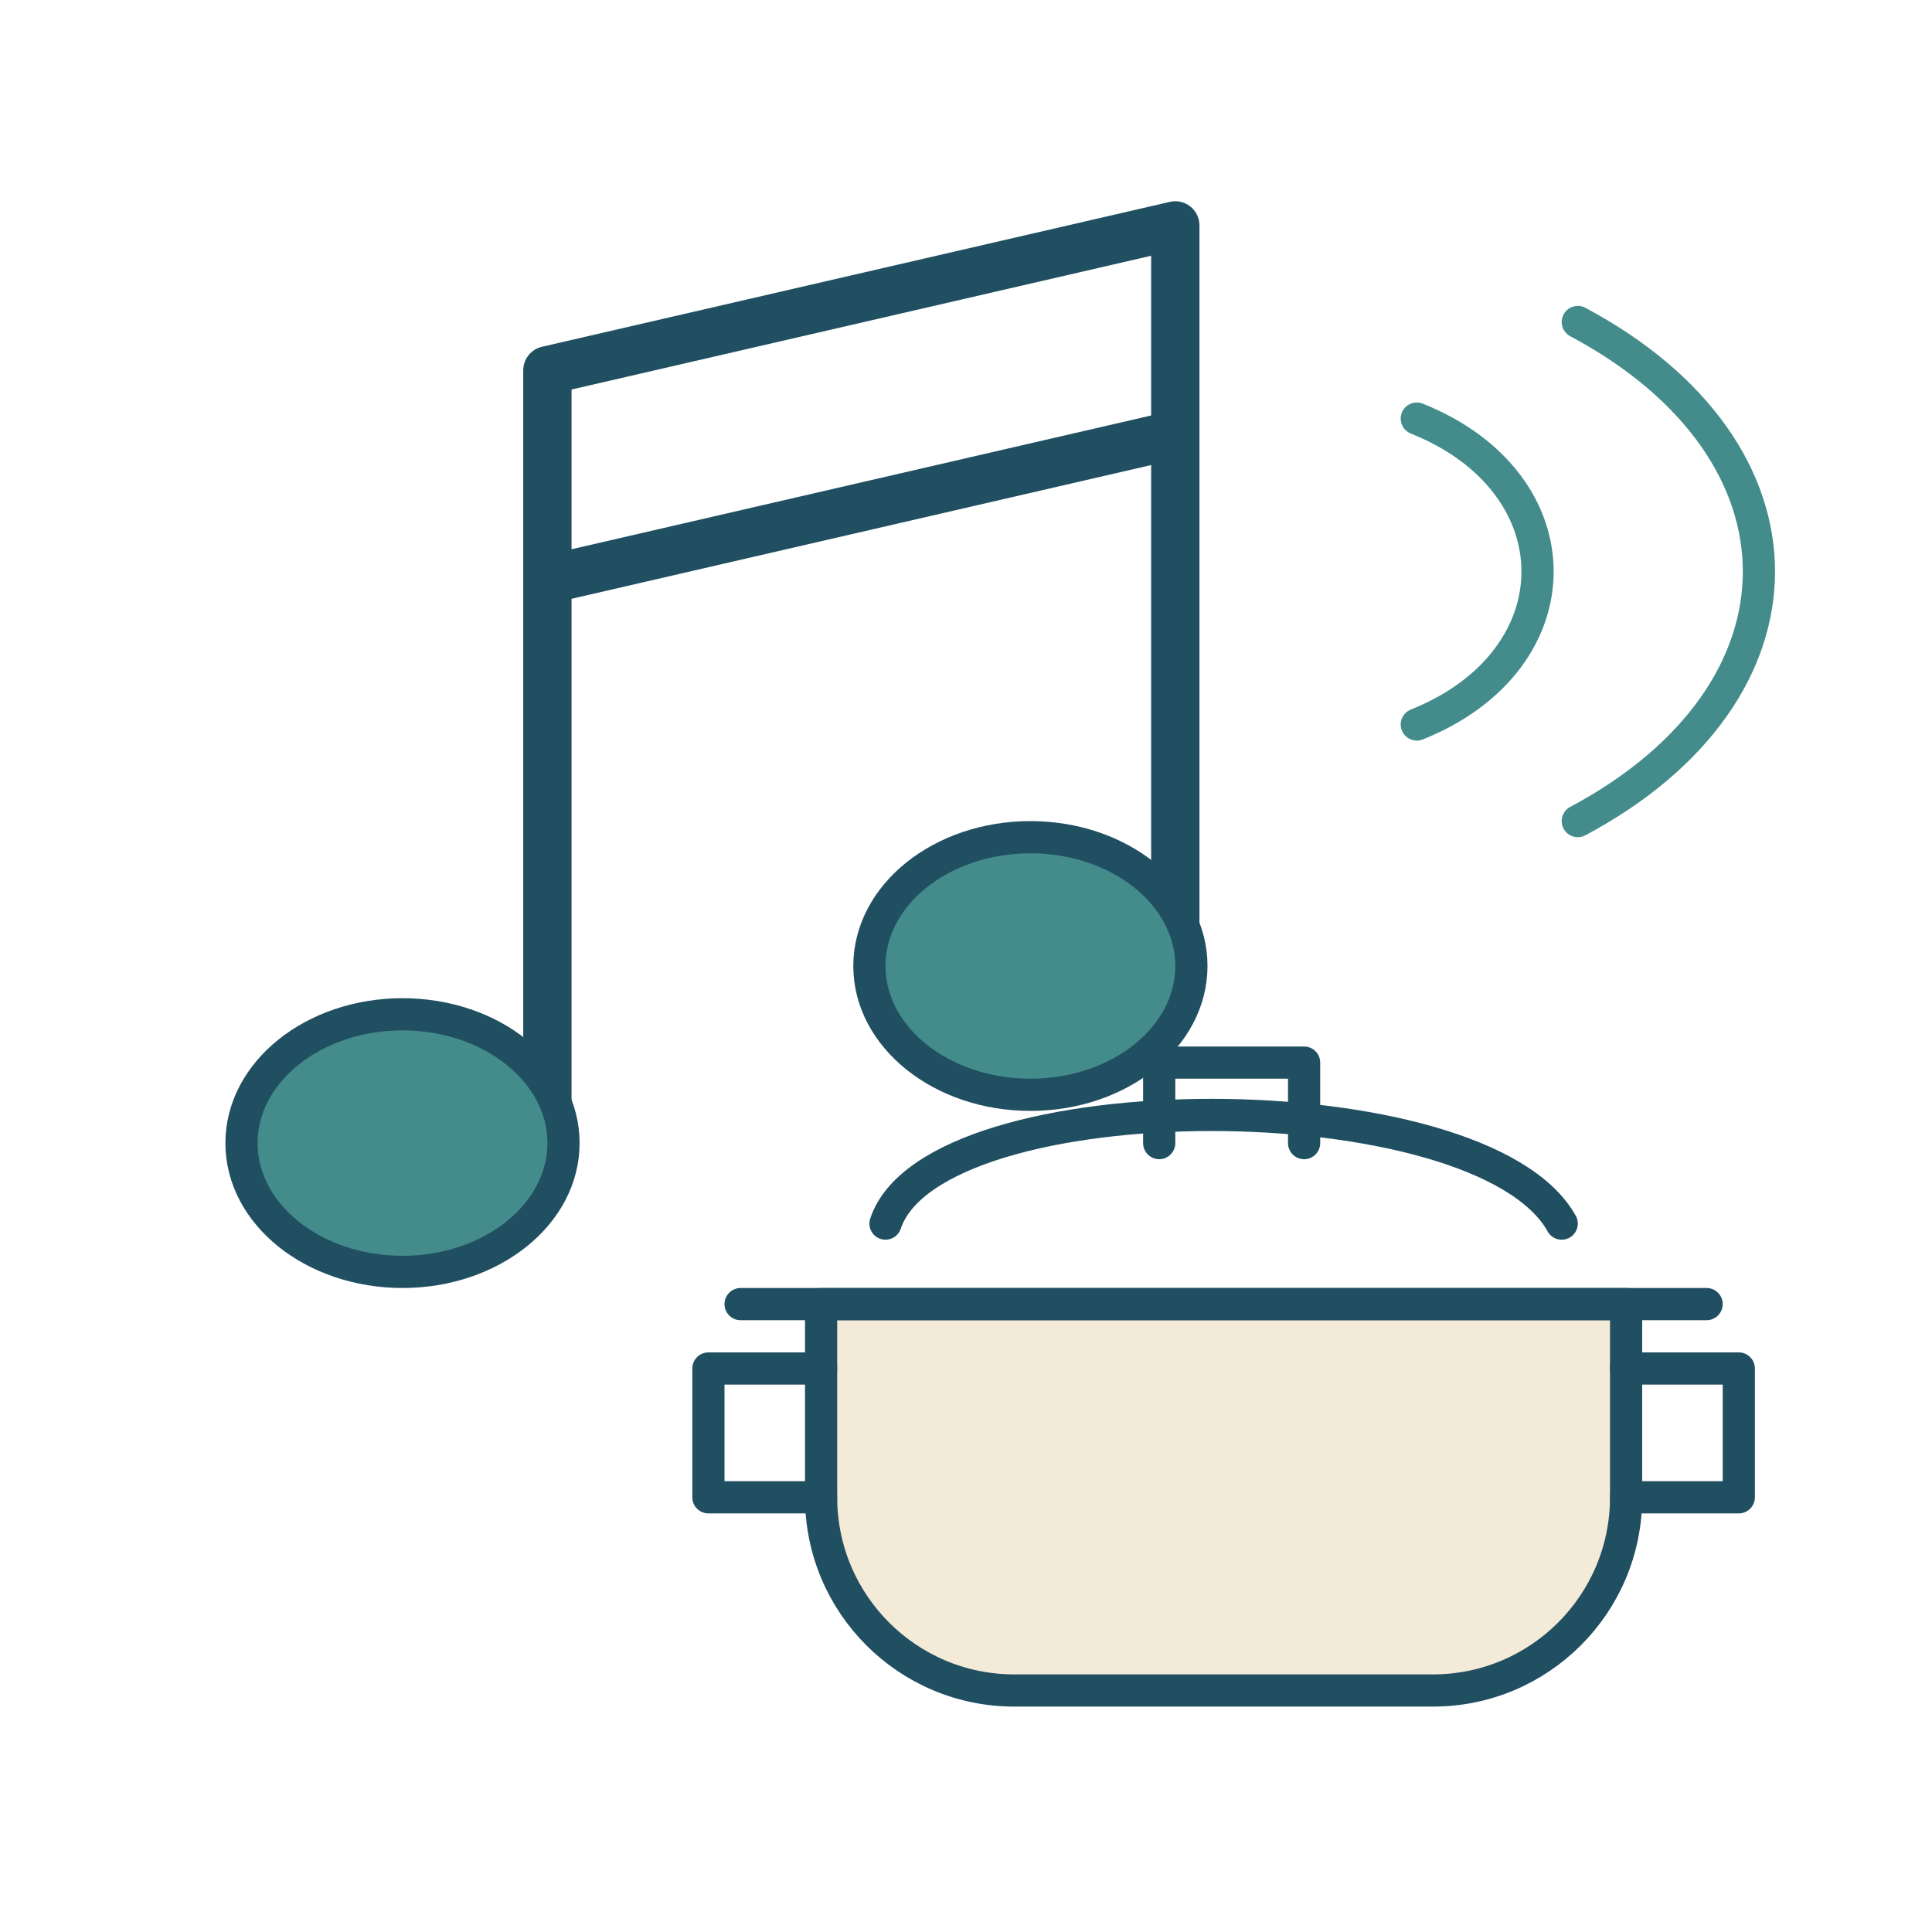
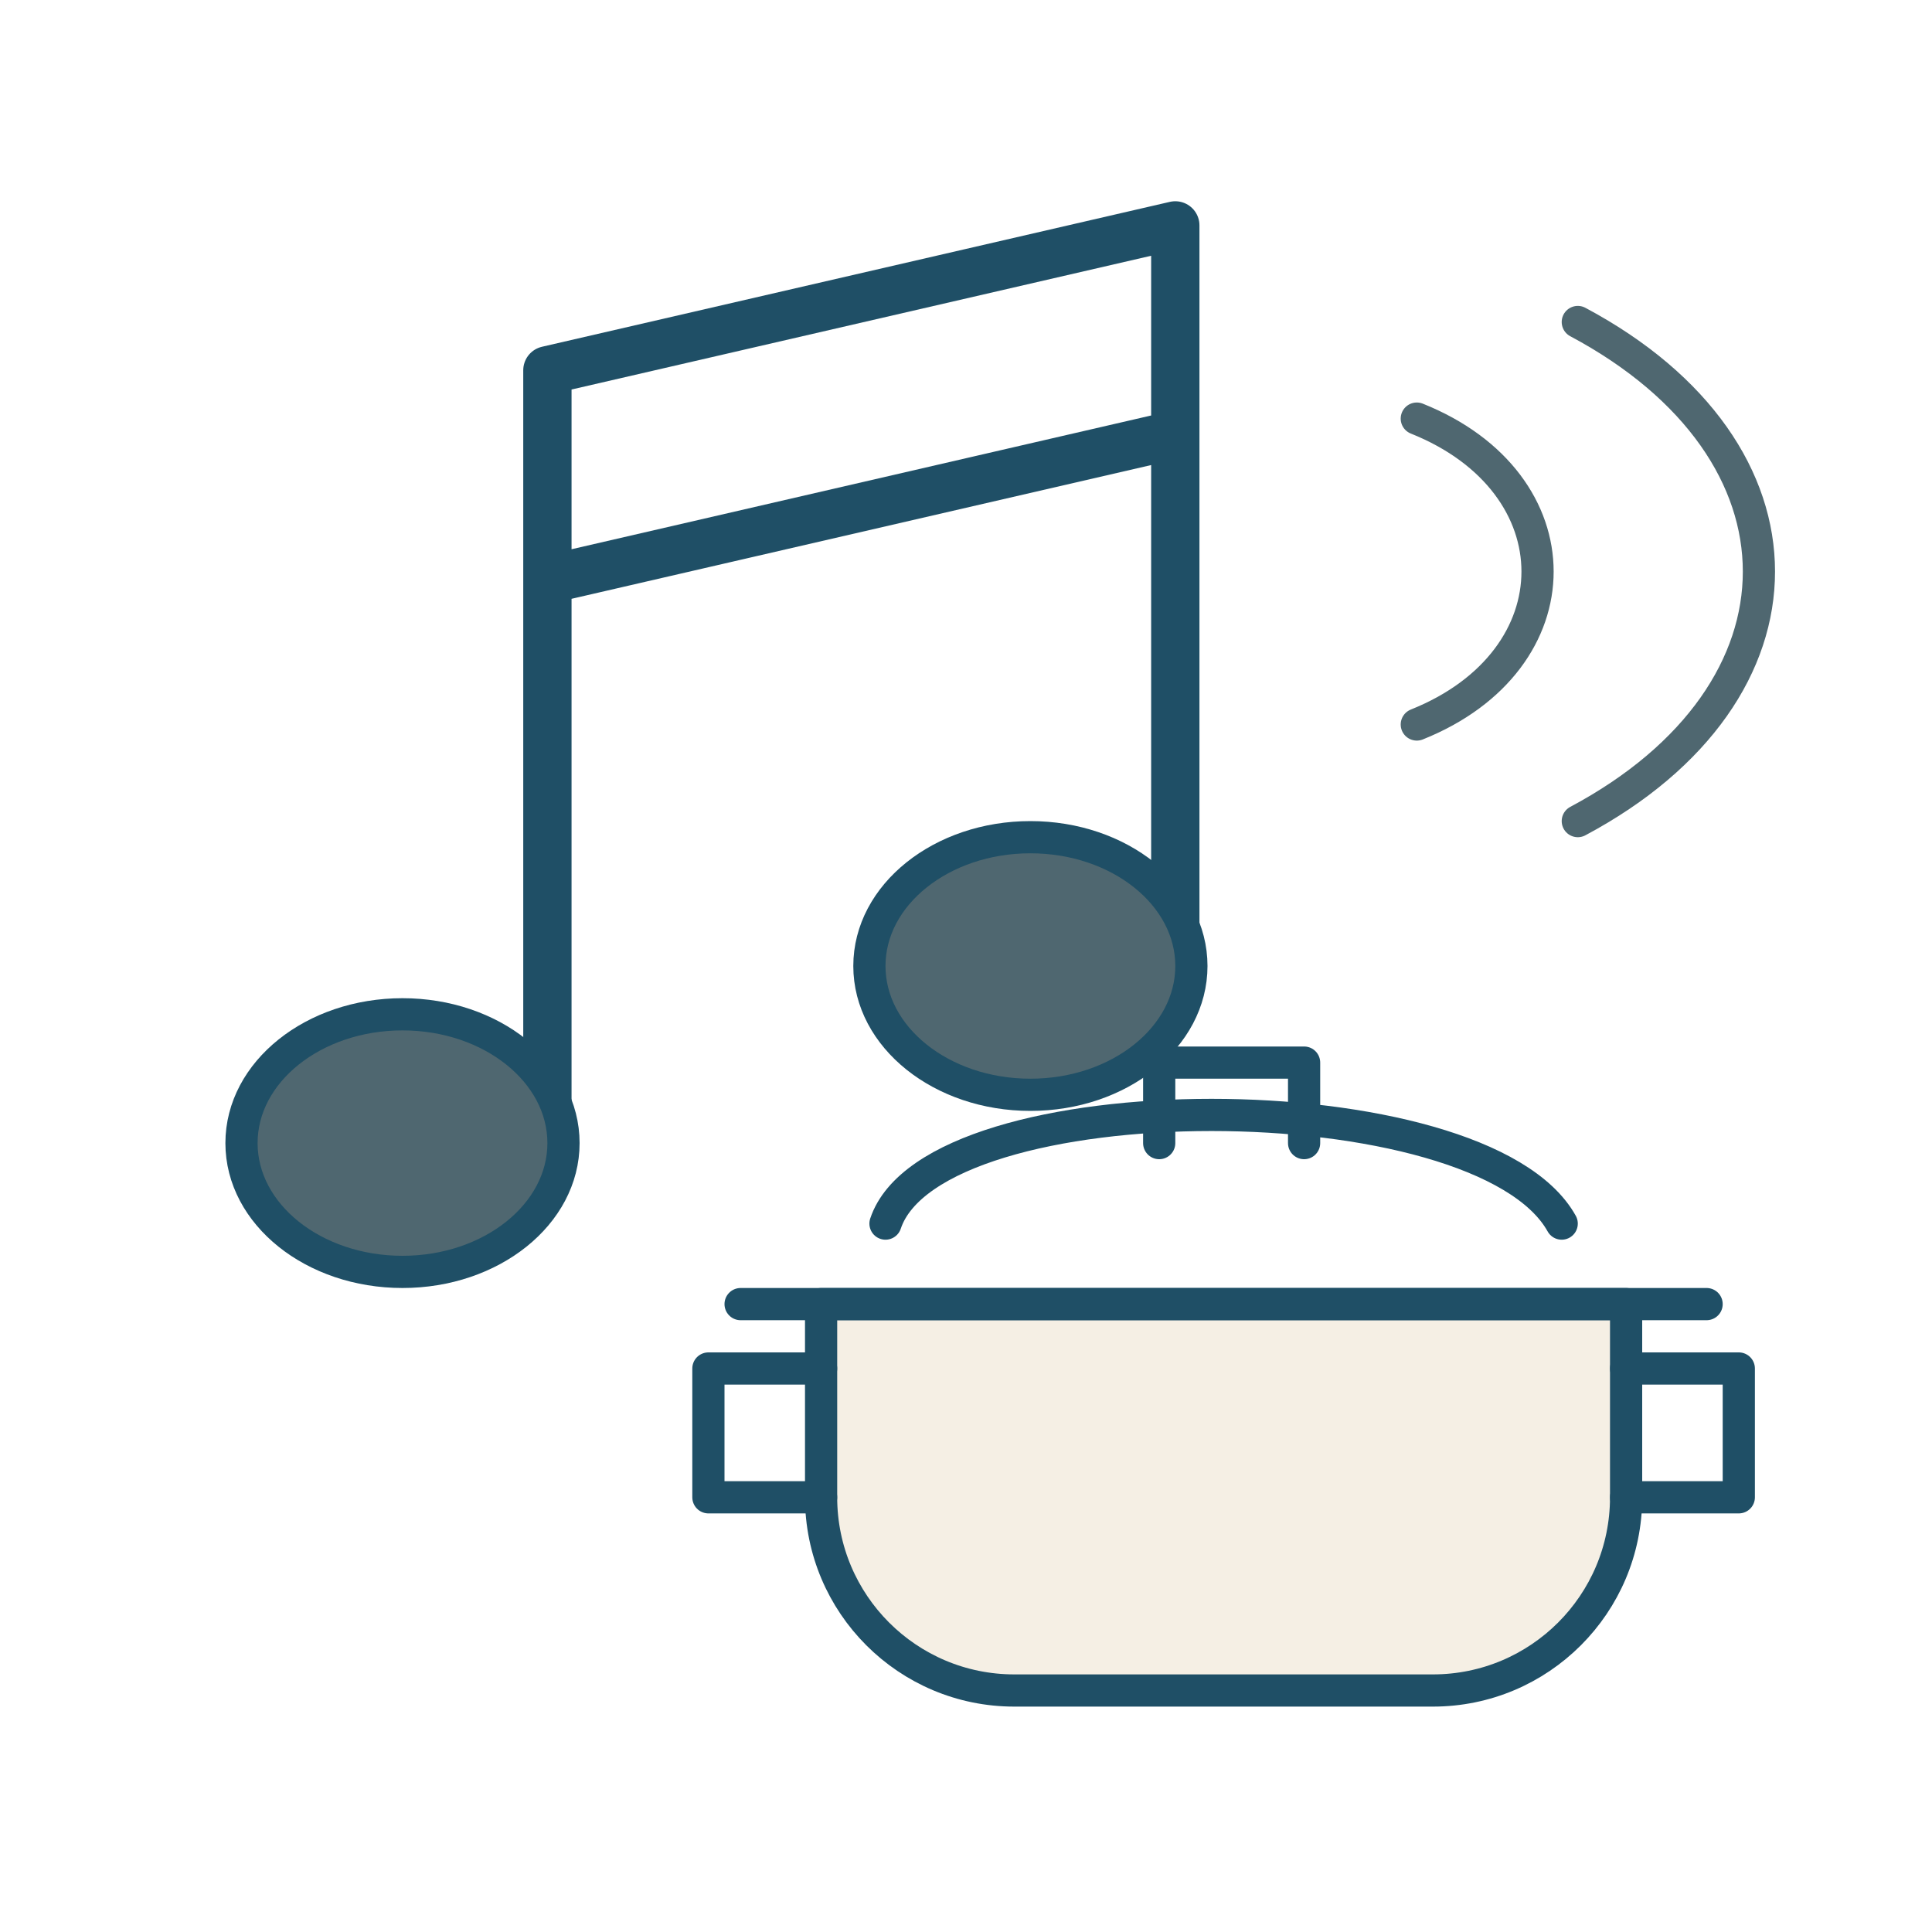
- <svg xmlns="http://www.w3.org/2000/svg" viewBox="0 0 120 120" fill="none" stroke="#214f62" stroke-width="2" stroke-linecap="round" stroke-linejoin="round">
+ <svg xmlns="http://www.w3.org/2000/svg" viewBox="0 0 120 120" fill="none" stroke="#1f4f66" stroke-width="2" stroke-linecap="round" stroke-linejoin="round">
  <path d="M34 69V23l39-9v44M34 36l39-9" stroke-width="3" />
-   <ellipse cx="25" cy="71" rx="10" ry="8" fill="#438c8b" />
-   <ellipse cx="64" cy="60" rx="10" ry="8" fill="#438c8b" />
-   <path d="M51 81h50v12a12 12 0 0 1-12 12H63a12 12 0 0 1-12-12z" fill="#f3ead8" />
+   <ellipse cx="25" cy="71" rx="10" ry="8" fill="#4f6770" />
+   <ellipse cx="64" cy="60" rx="10" ry="8" fill="#4f6770" />
+   <path d="M51 81h50v12a12 12 0 0 1-12 12H63a12 12 0 0 1-12-12z" fill="#f5efe4" />
  <path d="M46 81h60M55 76c3-9 37-9 42 0M72 71v-5h9v5M51 85h-7v8h7m50-8h7v8h-7" />
-   <path d="M88 26c10 4 10 15 0 19M98 20c15 8 15 23 0 31" stroke="#438c8b" />
+   <path d="M88 26c10 4 10 15 0 19M98 20c15 8 15 23 0 31" stroke="#4f6770" />
</svg>
